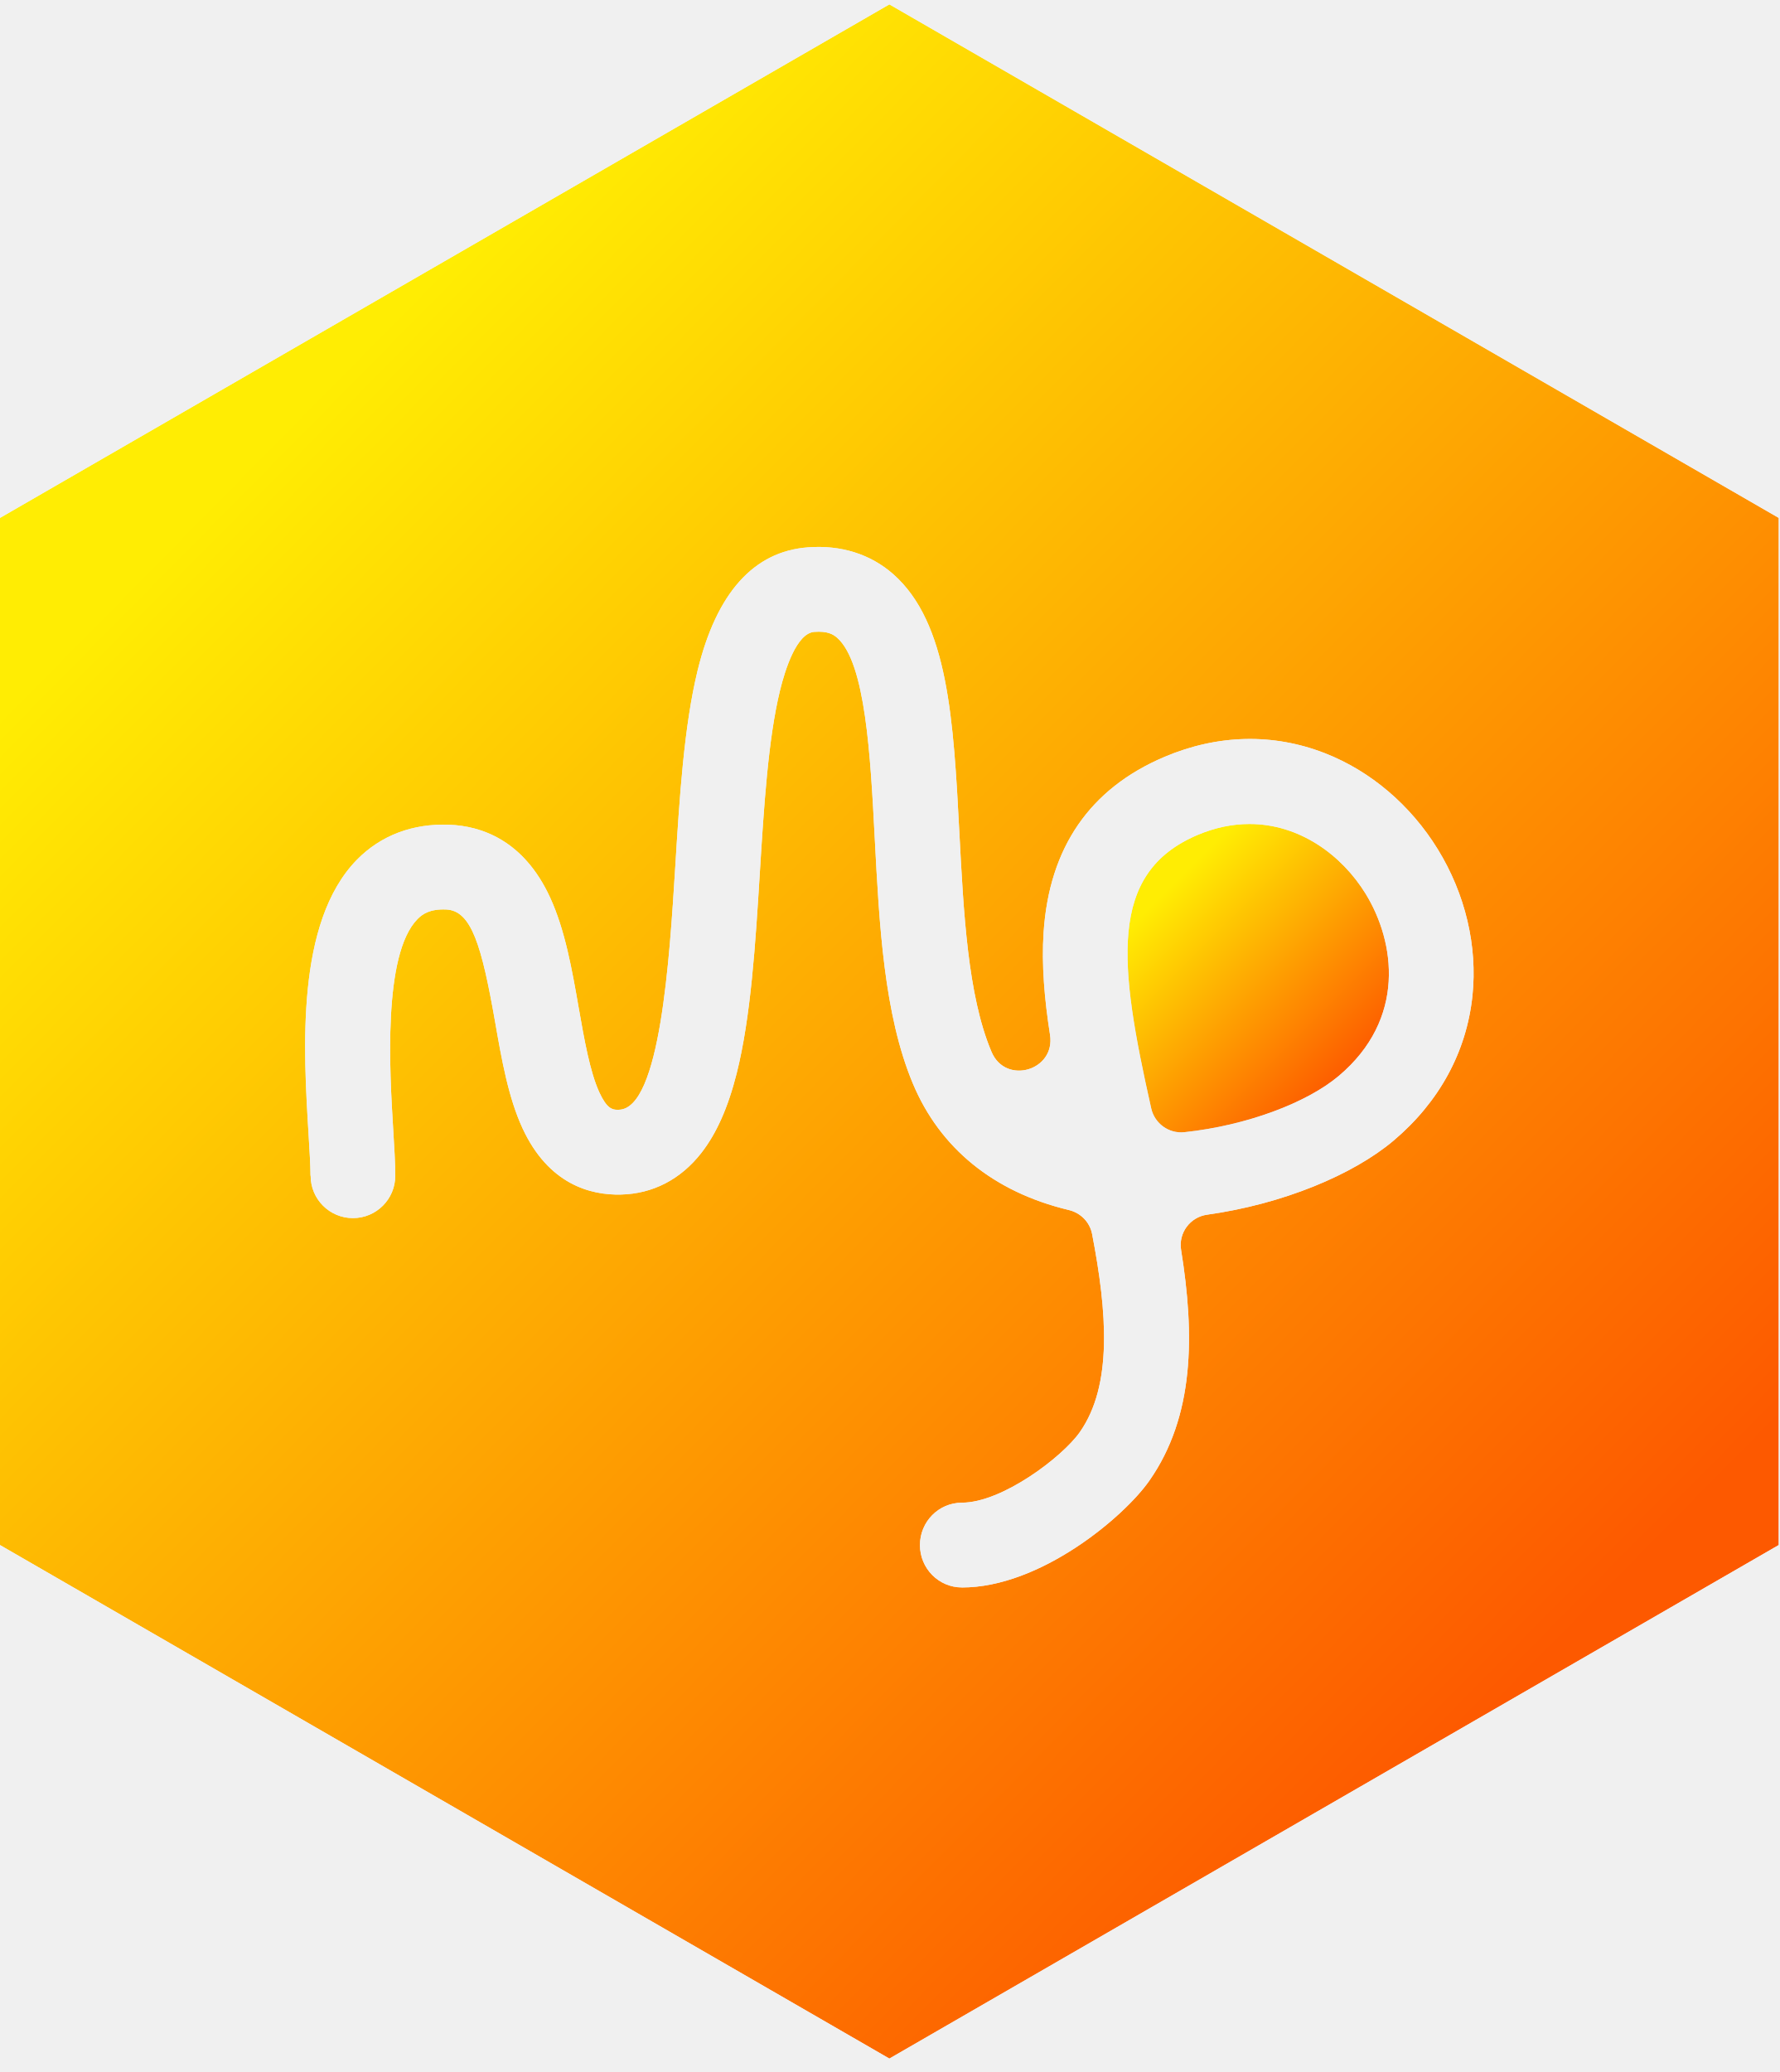
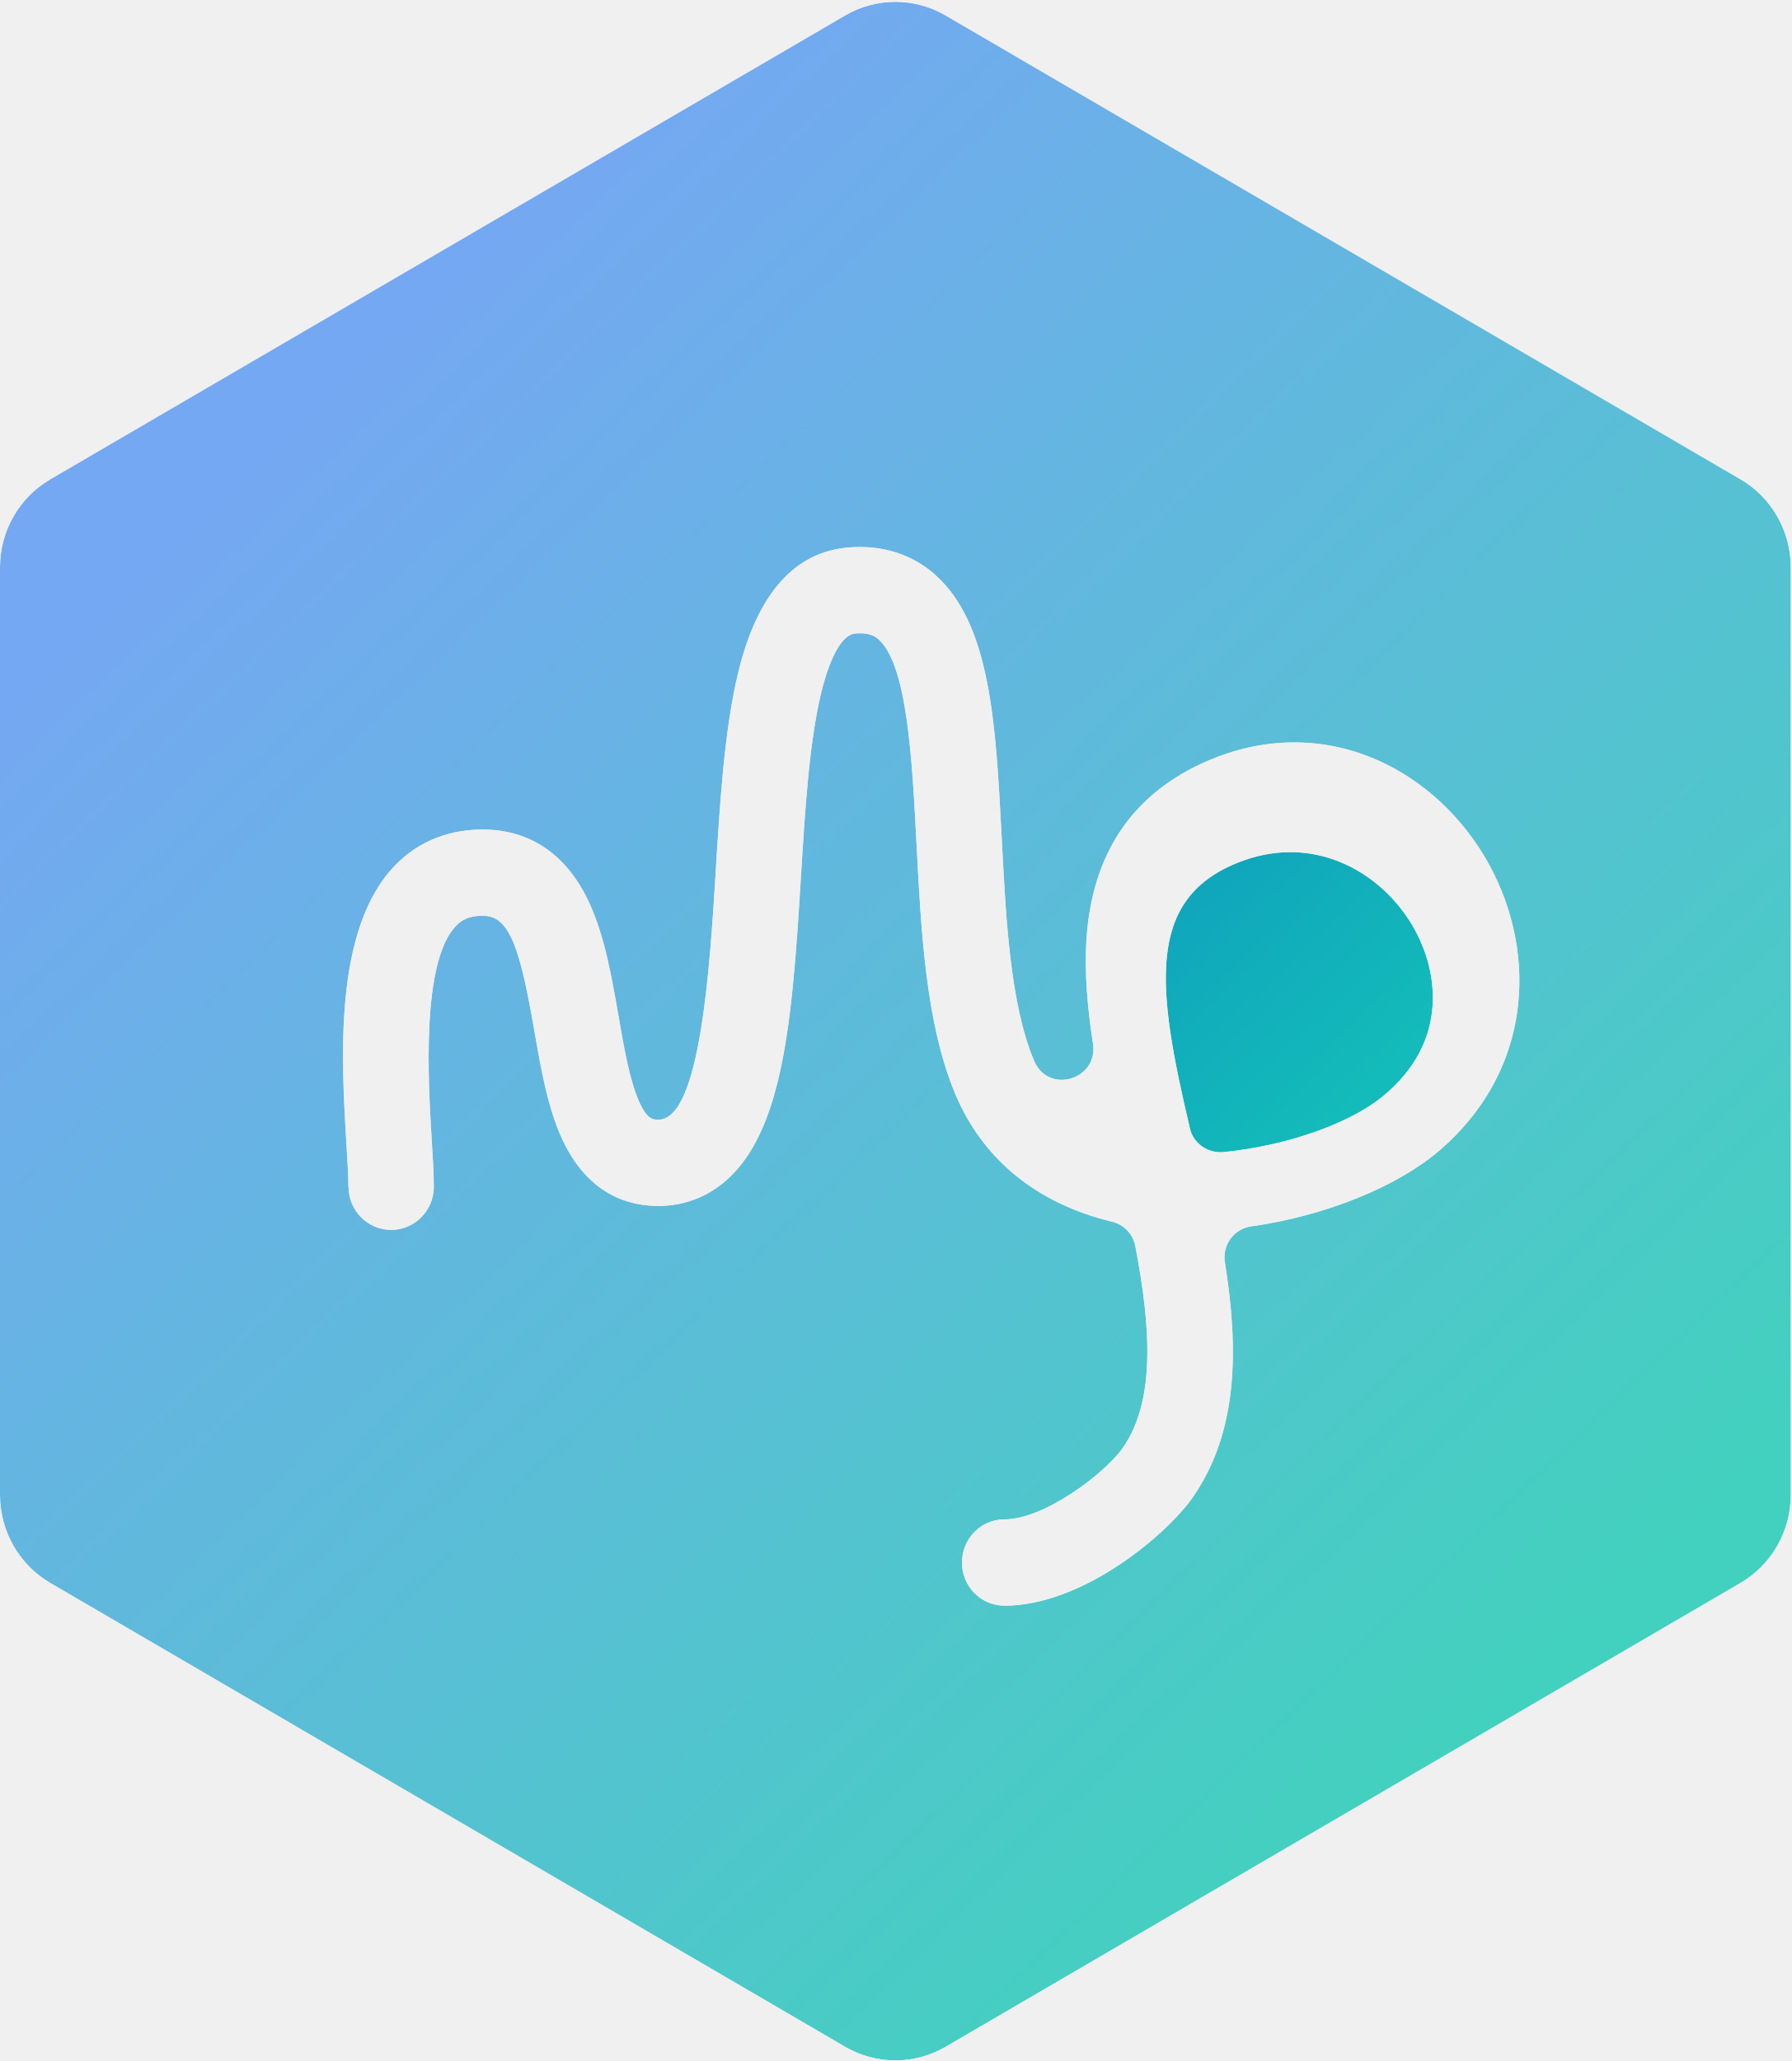
- <svg xmlns="http://www.w3.org/2000/svg" xmlns:xlink="http://www.w3.org/1999/xlink" width="61px" height="71px" viewBox="0 0 61 71" version="1.1">
+ <svg xmlns="http://www.w3.org/2000/svg" xmlns:xlink="http://www.w3.org/1999/xlink" width="40px" height="46px" viewBox="0 0 40 46" version="1.1">
  <defs>
-     <linearGradient x1="50%" y1="0%" x2="50%" y2="100%" id="linearGradient-1">
-       <stop stop-color="#EEEEEE" offset="0%" />
-       <stop stop-color="#D8D8D8" offset="100%" />
+     <path d="M1.619,0.258 C-0.43,1.087 -0.176,3.064 0.564,6.197 C0.642,6.526 0.967,6.749 1.32,6.714 C2.738,6.57 4.112,6.077 4.841,5.491 C6.38,4.255 6.133,2.587 5.454,1.535 C4.912,0.695 3.949,0.019 2.804,0.019 C2.426,0.019 2.029,0.093 1.619,0.258" id="path-1" />
+     <linearGradient x1="-206.552%" y1="-275.64%" x2="146.266%" y2="137.737%" id="linearGradient-3">
+       <stop stop-color="#0453C7" offset="0%" />
+       <stop stop-color="#16D0B7" offset="100%" />
    </linearGradient>
-     <path d="M2.522,0.487 C-0.557,1.794 -0.176,4.913 0.936,9.855 C1.053,10.375 1.542,10.727 2.072,10.671 C4.202,10.444 6.267,9.666 7.362,8.743 C9.675,6.793 9.303,4.161 8.283,2.5 C7.469,1.177 6.023,0.11 4.302,0.11 C3.734,0.11 3.137,0.226 2.522,0.487" id="path-2" />
-     <linearGradient x1="21.223%" y1="16.158%" x2="80.521%" y2="85.893%" id="linearGradient-4">
-       <stop stop-color="#FFED03" offset="0%" />
-       <stop stop-color="#FD5900" offset="100%" />
+     <path d="M18.864,0.346 L1.123,10.697 C0.428,11.102 0,11.852 0,12.663 L0,33.365 C0,34.176 0.428,34.925 1.123,35.331 L18.864,45.682 C19.559,46.088 20.415,46.088 21.11,45.682 L38.851,35.331 C39.546,34.925 39.974,34.176 39.974,33.365 L39.974,12.663 C39.974,11.852 39.546,11.102 38.851,10.697 L21.11,0.346 C20.763,0.143 20.375,0.041 19.987,0.041 C19.599,0.041 19.211,0.143 18.864,0.346 M14.708,24.99 C15.638,24.967 15.848,21.541 15.974,19.493 C16.07,17.916 16.17,16.285 16.478,15.014 C16.904,13.251 17.738,12.31 18.958,12.218 C19.699,12.161 20.362,12.372 20.872,12.826 C22.114,13.93 22.228,16.146 22.361,18.712 C22.454,20.52 22.551,22.391 23.073,23.652 C23.077,23.661 23.081,23.671 23.085,23.68 C23.406,24.433 24.524,24.097 24.398,23.288 C24.272,22.481 24.205,21.694 24.253,20.959 C24.38,19.035 25.293,17.696 26.967,16.978 C28.164,16.464 29.411,16.435 30.574,16.893 C31.601,17.298 32.503,18.073 33.113,19.076 C33.731,20.093 34.007,21.273 33.89,22.401 C33.758,23.677 33.144,24.816 32.114,25.693 C31.202,26.47 29.622,27.133 27.927,27.372 C27.546,27.426 27.281,27.785 27.342,28.169 C27.65,30.1 27.647,31.945 26.627,33.416 C26.06,34.234 24.183,35.838 22.417,35.838 L22.417,35.837 C21.896,35.837 21.474,35.406 21.474,34.875 C21.474,34.343 21.896,33.912 22.417,33.912 L22.417,33.912 C23.321,33.912 24.676,32.873 25.067,32.311 C25.807,31.244 25.682,29.586 25.343,27.811 C25.291,27.541 25.085,27.33 24.82,27.266 C24.816,27.265 24.811,27.264 24.807,27.263 C23.13,26.854 21.923,25.862 21.315,24.395 C20.665,22.825 20.56,20.785 20.458,18.812 C20.361,16.95 20.252,14.84 19.613,14.271 C19.525,14.193 19.395,14.116 19.1,14.138 C18.702,14.168 18.446,14.986 18.329,15.471 C18.062,16.575 17.967,18.119 17.876,19.612 C17.777,21.218 17.675,22.879 17.355,24.163 C17.161,24.941 16.9,25.534 16.557,25.976 C16.092,26.573 15.469,26.898 14.753,26.915 C14.069,26.932 13.125,26.683 12.543,25.409 C12.224,24.712 12.074,23.845 11.928,23.006 C11.625,21.252 11.393,20.465 10.825,20.442 C10.457,20.426 10.289,20.55 10.183,20.66 C9.397,21.47 9.559,24.143 9.636,25.428 C9.662,25.846 9.684,26.207 9.683,26.489 L9.683,26.489 C9.683,27.02 9.257,27.45 8.732,27.45 C8.207,27.45 7.781,27.02 7.781,26.489 C7.781,26.488 7.781,26.486 7.781,26.485 L7.777,26.485 C7.778,26.264 7.758,25.931 7.734,25.545 C7.618,23.629 7.443,20.733 8.822,19.312 C9.359,18.758 10.078,18.484 10.904,18.517 C11.604,18.547 12.564,18.857 13.162,20.169 C13.5,20.911 13.655,21.807 13.806,22.674 C13.93,23.391 14.058,24.132 14.272,24.601 C14.437,24.961 14.56,24.99 14.675,24.99 C14.686,24.99 14.697,24.99 14.708,24.99" id="path-4" />
+     <linearGradient x1="21.4%" y1="15.852%" x2="80.333%" y2="86.217%" id="linearGradient-6">
+       <stop stop-color="#75A8F2" offset="0%" />
+       <stop stop-color="#42D1BE" offset="100%" />
    </linearGradient>
-     <path d="M30.48,0.052 L0,17.649 L0,52.845 L30.48,70.442 L60.96,52.845 L60.96,17.649 L30.48,0.052 Z M21.21,37.929 C22.628,37.896 22.948,32.725 23.14,29.636 C23.287,27.255 23.44,24.794 23.908,22.877 C24.558,20.216 25.831,18.796 27.691,18.657 C28.821,18.572 29.831,18.889 30.61,19.574 C32.503,21.241 32.678,24.585 32.88,28.456 C33.023,31.185 33.17,34.008 33.967,35.911 C33.973,35.925 33.979,35.94 33.985,35.954 C34.474,37.09 36.179,36.583 35.986,35.361 C35.795,34.144 35.692,32.956 35.766,31.847 C35.959,28.945 37.351,26.923 39.905,25.839 C41.73,25.064 43.632,25.02 45.405,25.711 C46.972,26.322 48.347,27.492 49.277,29.006 C50.22,30.54 50.641,32.322 50.463,34.023 C50.261,35.949 49.324,37.667 47.754,38.991 C46.364,40.163 43.953,41.164 41.369,41.525 C40.788,41.606 40.384,42.148 40.477,42.727 C40.946,45.641 40.941,48.426 39.386,50.645 C38.521,51.88 35.66,54.299 32.965,54.299 L32.965,54.298 C32.172,54.298 31.528,53.648 31.528,52.846 C31.528,52.044 32.172,51.394 32.965,51.394 L32.965,51.393 C34.345,51.393 36.411,49.826 37.006,48.977 C38.135,47.367 37.945,44.866 37.428,42.187 C37.349,41.779 37.034,41.461 36.631,41.365 C36.624,41.363 36.617,41.362 36.61,41.36 C34.054,40.743 32.213,39.246 31.286,37.033 C30.294,34.664 30.134,31.585 29.978,28.608 C29.831,25.799 29.665,22.614 28.689,21.755 C28.555,21.637 28.357,21.521 27.908,21.554 C27.301,21.6 26.91,22.835 26.731,23.566 C26.324,25.232 26.18,27.562 26.04,29.815 C25.89,32.238 25.735,34.744 25.247,36.682 C24.951,37.856 24.552,38.751 24.029,39.417 C23.321,40.319 22.37,40.809 21.279,40.835 C20.236,40.861 18.796,40.485 17.907,38.562 C17.421,37.51 17.192,36.202 16.971,34.936 C16.507,32.289 16.155,31.102 15.289,31.067 C14.728,31.043 14.47,31.23 14.308,31.396 C13.11,32.618 13.357,36.652 13.475,38.591 C13.514,39.222 13.547,39.767 13.546,40.192 C13.546,40.993 12.897,41.642 12.096,41.642 C11.295,41.642 10.646,40.993 10.646,40.192 C10.646,40.19 10.646,40.188 10.646,40.186 L10.641,40.186 C10.641,39.852 10.61,39.35 10.575,38.768 C10.398,35.877 10.13,31.507 12.233,29.361 C13.052,28.526 14.149,28.112 15.408,28.163 C16.476,28.207 17.941,28.675 18.852,30.654 C19.368,31.775 19.604,33.127 19.833,34.435 C20.023,35.517 20.218,36.636 20.545,37.343 C20.797,37.886 20.984,37.93 21.16,37.93 C21.177,37.93 21.193,37.93 21.21,37.929 Z" id="path-5" />
  </defs>
-   <g id="Page-1" stroke="none" stroke-width="1" fill="none" fill-rule="evenodd">
-     <g id="Artboard" transform="translate(-543, -23)">
-       <g id="icon" transform="translate(543, 23)">
-         <g id="Group-3" transform="translate(38.51843, 28.1252)">
-           <mask id="mask-3" fill="white">
-             <use xlink:href="#path-2" />
+   <g id="Symbols" stroke="none" stroke-width="1" fill="none" fill-rule="evenodd">
+     <g id="画板" transform="translate(-475, -24)">
+       <g id="自然语言处理icon" transform="translate(475, 24)">
+         <g id="Group-3" transform="translate(26, 19)">
+           <mask id="mask-2" fill="white">
+             <use xlink:href="#path-1" />
          </mask>
-           <use id="Clip-2" fill="url(#linearGradient-1)" xlink:href="#path-2" />
-           <path d="M2.522,0.487 C-0.557,1.794 -0.176,4.913 0.936,9.855 C1.053,10.375 1.542,10.727 2.072,10.671 C4.202,10.444 6.267,9.666 7.362,8.743 C9.675,6.793 9.303,4.161 8.283,2.5 C7.469,1.177 6.023,0.11 4.302,0.11 C3.734,0.11 3.137,0.226 2.522,0.487" id="Fill-1" fill="url(#linearGradient-4)" mask="url(#mask-3)" />
+           <g id="Clip-2" />
+           <path d="M1.619,0.258 C-0.43,1.087 -0.176,3.064 0.564,6.197 C0.642,6.526 0.967,6.749 1.32,6.714 C2.738,6.57 4.112,6.077 4.841,5.491 C6.38,4.255 6.133,2.587 5.454,1.535 C4.912,0.695 3.949,0.019 2.804,0.019 C2.426,0.019 2.029,0.093 1.619,0.258" id="Fill-1" fill="url(#linearGradient-3)" mask="url(#mask-2)" />
        </g>
-         <g id="Group-6" transform="translate(0, 0.09817)">
-           <mask id="mask-6" fill="white">
-             <use xlink:href="#path-5" />
+         <g id="Group-6">
+           <mask id="mask-5" fill="white">
+             <use xlink:href="#path-4" />
          </mask>
          <g id="Clip-5" />
-           <path d="M30.48,0.052 L0,17.649 L0,52.845 L30.48,70.442 L60.96,52.845 L60.96,17.649 L30.48,0.052 Z M21.21,37.929 C22.628,37.896 22.948,32.725 23.14,29.636 C23.287,27.255 23.44,24.794 23.908,22.877 C24.558,20.216 25.831,18.796 27.691,18.657 C28.821,18.572 29.831,18.889 30.61,19.574 C32.503,21.241 32.678,24.585 32.88,28.456 C33.023,31.185 33.17,34.008 33.967,35.911 C33.973,35.925 33.979,35.94 33.985,35.954 C34.474,37.09 36.179,36.583 35.986,35.361 C35.795,34.144 35.692,32.956 35.766,31.847 C35.959,28.945 37.351,26.923 39.905,25.839 C41.73,25.064 43.632,25.02 45.405,25.711 C46.972,26.322 48.347,27.492 49.277,29.006 C50.22,30.54 50.641,32.322 50.463,34.023 C50.261,35.949 49.324,37.667 47.754,38.991 C46.364,40.163 43.953,41.164 41.369,41.525 C40.788,41.606 40.384,42.148 40.477,42.727 C40.946,45.641 40.941,48.426 39.386,50.645 C38.521,51.88 35.66,54.299 32.965,54.299 L32.965,54.298 C32.172,54.298 31.528,53.648 31.528,52.846 C31.528,52.044 32.172,51.394 32.965,51.394 L32.965,51.393 C34.345,51.393 36.411,49.826 37.006,48.977 C38.135,47.367 37.945,44.866 37.428,42.187 C37.349,41.779 37.034,41.461 36.631,41.365 C36.624,41.363 36.617,41.362 36.61,41.36 C34.054,40.743 32.213,39.246 31.286,37.033 C30.294,34.664 30.134,31.585 29.978,28.608 C29.831,25.799 29.665,22.614 28.689,21.755 C28.555,21.637 28.357,21.521 27.908,21.554 C27.301,21.6 26.91,22.835 26.731,23.566 C26.324,25.232 26.18,27.562 26.04,29.815 C25.89,32.238 25.735,34.744 25.247,36.682 C24.951,37.856 24.552,38.751 24.029,39.417 C23.321,40.319 22.37,40.809 21.279,40.835 C20.236,40.861 18.796,40.485 17.907,38.562 C17.421,37.51 17.192,36.202 16.971,34.936 C16.507,32.289 16.155,31.102 15.289,31.067 C14.728,31.043 14.47,31.23 14.308,31.396 C13.11,32.618 13.357,36.652 13.475,38.591 C13.514,39.222 13.547,39.767 13.546,40.192 C13.546,40.993 12.897,41.642 12.096,41.642 C11.295,41.642 10.646,40.993 10.646,40.192 C10.646,40.19 10.646,40.188 10.646,40.186 L10.641,40.186 C10.641,39.852 10.61,39.35 10.575,38.768 C10.398,35.877 10.13,31.507 12.233,29.361 C13.052,28.526 14.149,28.112 15.408,28.163 C16.476,28.207 17.941,28.675 18.852,30.654 C19.368,31.775 19.604,33.127 19.833,34.435 C20.023,35.517 20.218,36.636 20.545,37.343 C20.797,37.886 20.984,37.93 21.16,37.93 C21.177,37.93 21.193,37.93 21.21,37.929 Z" id="Fill-4" fill="url(#linearGradient-4)" mask="url(#mask-6)" />
+           <path d="M18.864,0.346 L1.123,10.697 C0.428,11.102 0,11.852 0,12.663 L0,33.365 C0,34.176 0.428,34.925 1.123,35.331 L18.864,45.682 C19.559,46.088 20.415,46.088 21.11,45.682 L38.851,35.331 C39.546,34.925 39.974,34.176 39.974,33.365 L39.974,12.663 C39.974,11.852 39.546,11.102 38.851,10.697 L21.11,0.346 C20.763,0.143 20.375,0.041 19.987,0.041 C19.599,0.041 19.211,0.143 18.864,0.346 M14.708,24.99 C15.638,24.967 15.848,21.541 15.974,19.493 C16.07,17.916 16.17,16.285 16.478,15.014 C16.904,13.251 17.738,12.31 18.958,12.218 C19.699,12.161 20.362,12.372 20.872,12.826 C22.114,13.93 22.228,16.146 22.361,18.712 C22.454,20.52 22.551,22.391 23.073,23.652 C23.077,23.661 23.081,23.671 23.085,23.68 C23.406,24.433 24.524,24.097 24.398,23.288 C24.272,22.481 24.205,21.694 24.253,20.959 C24.38,19.035 25.293,17.696 26.967,16.978 C28.164,16.464 29.411,16.435 30.574,16.893 C31.601,17.298 32.503,18.073 33.113,19.076 C33.731,20.093 34.007,21.273 33.89,22.401 C33.758,23.677 33.144,24.816 32.114,25.693 C31.202,26.47 29.622,27.133 27.927,27.372 C27.546,27.426 27.281,27.785 27.342,28.169 C27.65,30.1 27.647,31.945 26.627,33.416 C26.06,34.234 24.183,35.838 22.417,35.838 L22.417,35.837 C21.896,35.837 21.474,35.406 21.474,34.875 C21.474,34.343 21.896,33.912 22.417,33.912 L22.417,33.912 C23.321,33.912 24.676,32.873 25.067,32.311 C25.807,31.244 25.682,29.586 25.343,27.811 C25.291,27.541 25.085,27.33 24.82,27.266 C24.816,27.265 24.811,27.264 24.807,27.263 C23.13,26.854 21.923,25.862 21.315,24.395 C20.665,22.825 20.56,20.785 20.458,18.812 C20.361,16.95 20.252,14.84 19.613,14.271 C19.525,14.193 19.395,14.116 19.1,14.138 C18.702,14.168 18.446,14.986 18.329,15.471 C18.062,16.575 17.967,18.119 17.876,19.612 C17.777,21.218 17.675,22.879 17.355,24.163 C17.161,24.941 16.9,25.534 16.557,25.976 C16.092,26.573 15.469,26.898 14.753,26.915 C14.069,26.932 13.125,26.683 12.543,25.409 C12.224,24.712 12.074,23.845 11.928,23.006 C11.625,21.252 11.393,20.465 10.825,20.442 C10.457,20.426 10.289,20.55 10.183,20.66 C9.397,21.47 9.559,24.143 9.636,25.428 C9.662,25.846 9.684,26.207 9.683,26.489 L9.683,26.489 C9.683,27.02 9.257,27.45 8.732,27.45 C8.207,27.45 7.781,27.02 7.781,26.489 C7.781,26.488 7.781,26.486 7.781,26.485 L7.777,26.485 C7.778,26.264 7.758,25.931 7.734,25.545 C7.618,23.629 7.443,20.733 8.822,19.312 C9.359,18.758 10.078,18.484 10.904,18.517 C11.604,18.547 12.564,18.857 13.162,20.169 C13.5,20.911 13.655,21.807 13.806,22.674 C13.93,23.391 14.058,24.132 14.272,24.601 C14.437,24.961 14.56,24.99 14.675,24.99 C14.686,24.99 14.697,24.99 14.708,24.99" id="Fill-4" fill="url(#linearGradient-6)" mask="url(#mask-5)" />
        </g>
      </g>
    </g>
  </g>
</svg>
